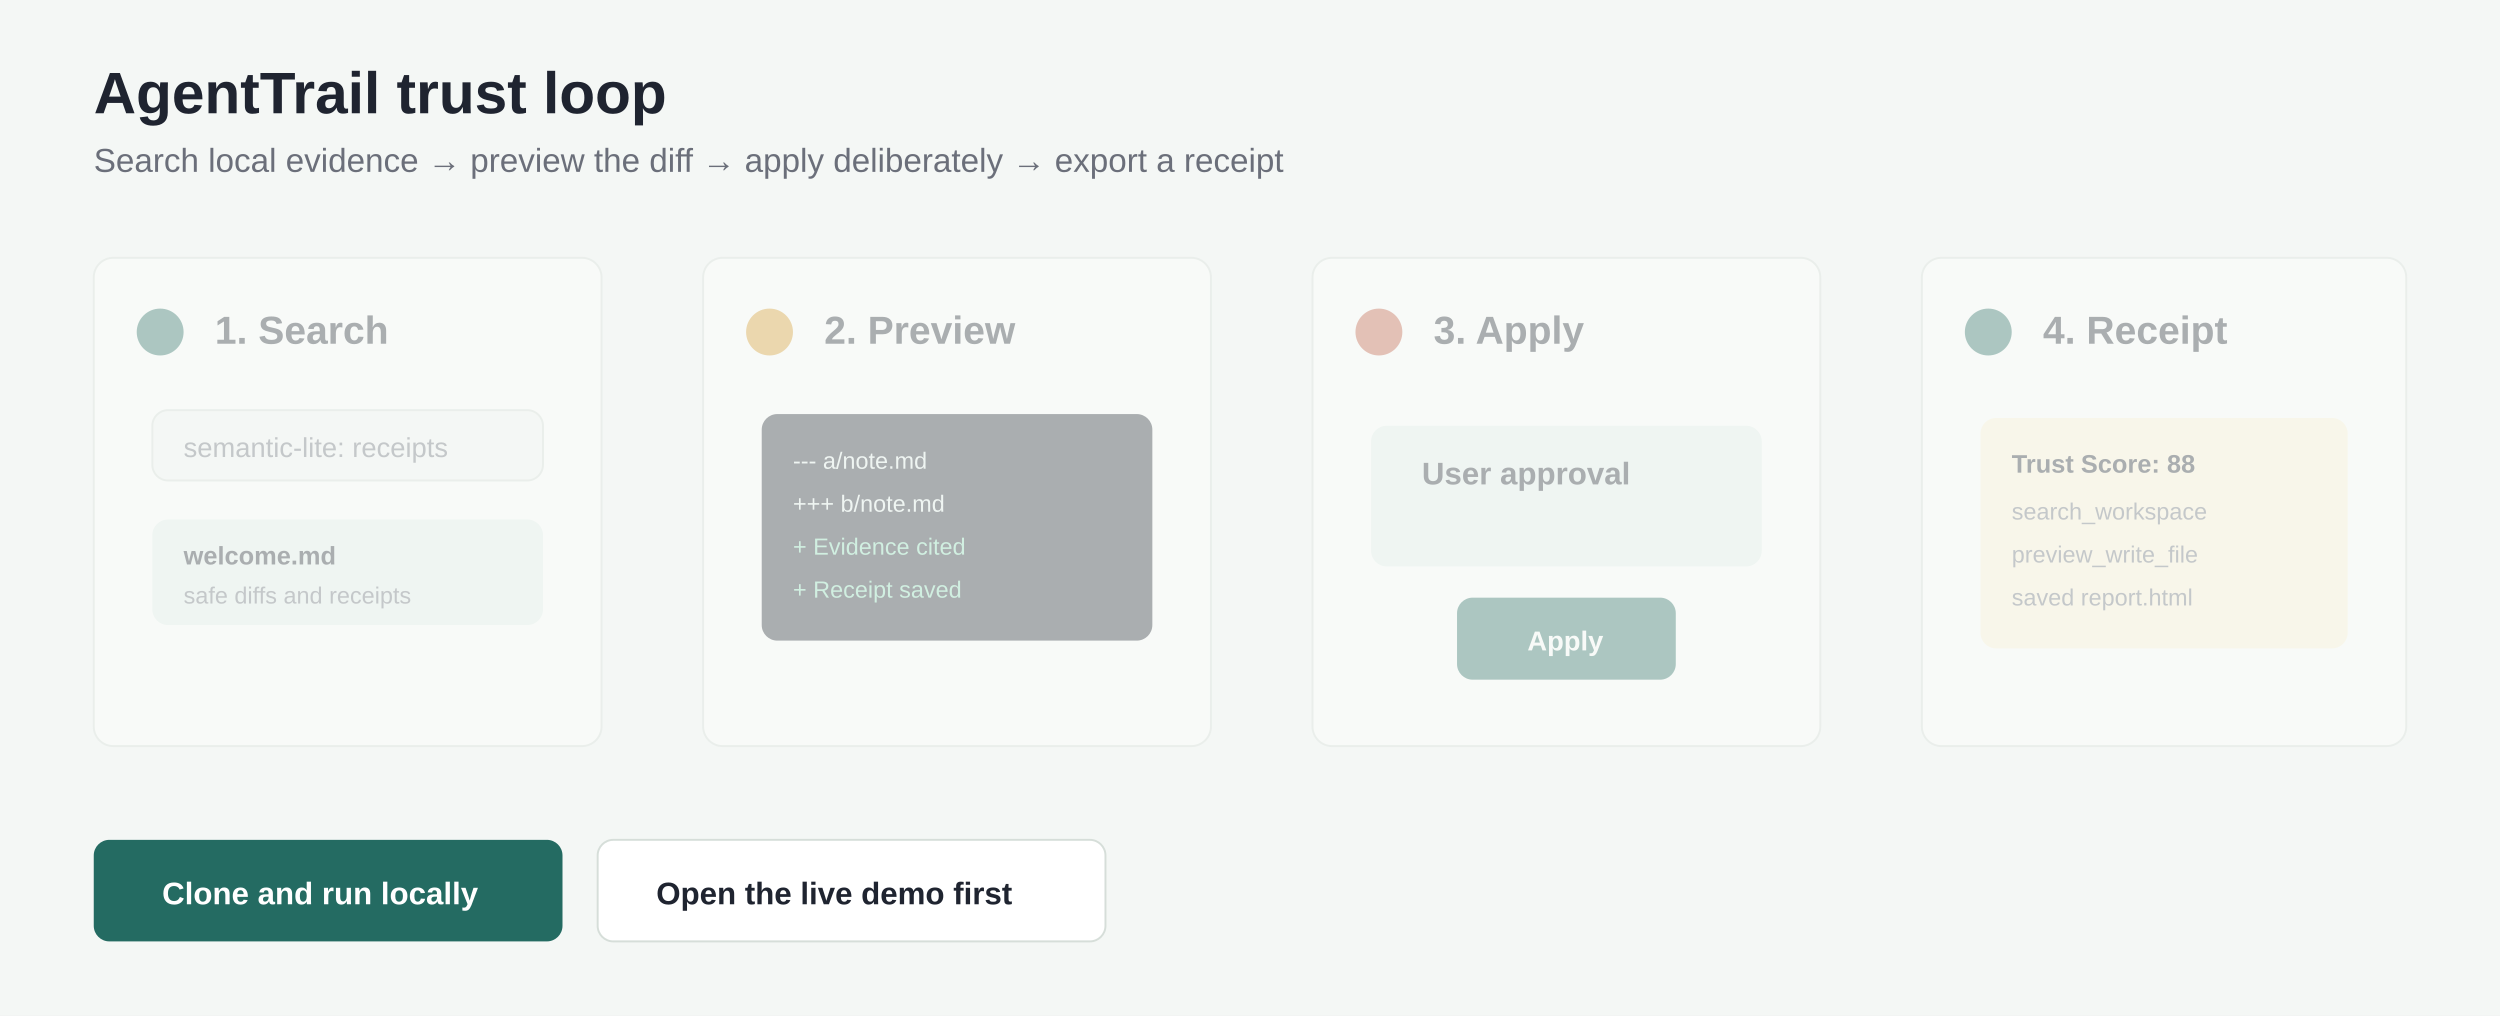
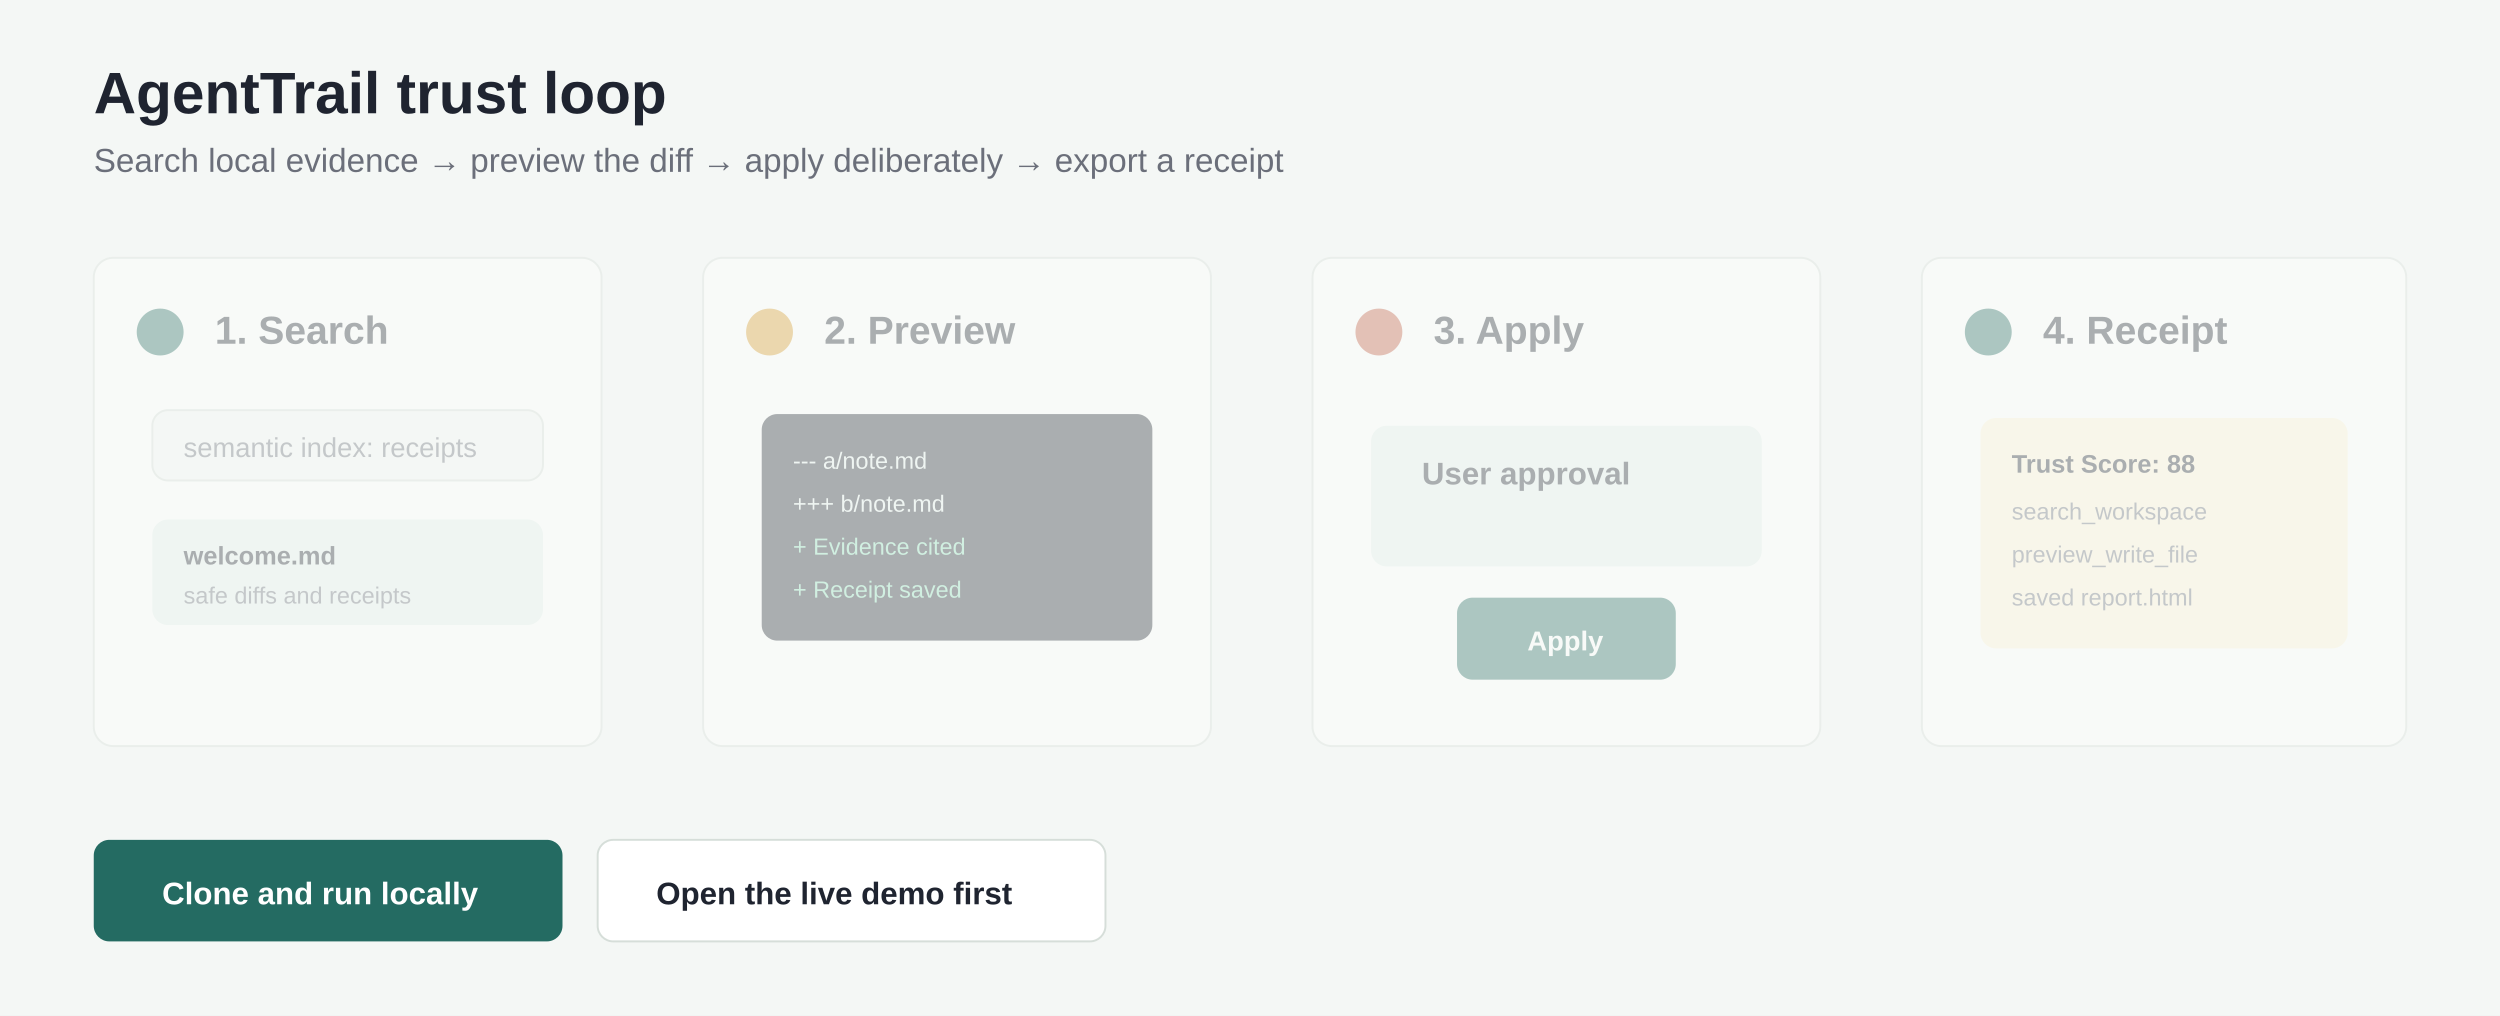
<svg xmlns="http://www.w3.org/2000/svg" width="1280" height="520" viewBox="0 0 1280 520" fill="none">
  <style>
    .bg { fill: #f4f7f5; }
    .panel { fill: #fff; stroke: #d6ded9; }
    .ink { fill: #1f2430; font-family: Arial, sans-serif; }
    .muted { fill: #6b6f7a; font-family: Arial, sans-serif; }
    .teal { fill: #246b62; }
    .soft { fill: #e4f0ed; }
    .coral { fill: #c35b43; }
    .amber { fill: #d99b2b; }
    .step { animation: pulse 8s infinite; opacity: .35; }
    #s1 { animation-delay: 0s; }
    #s2 { animation-delay: 2s; }
    #s3 { animation-delay: 4s; }
    #s4 { animation-delay: 6s; }
    @keyframes pulse {
      0%, 24% { opacity: 1; transform: translateY(-4px); }
      25%, 100% { opacity: .35; transform: translateY(0); }
    }
  </style>
  <rect class="bg" width="1280" height="520" />
  <text class="ink" x="48" y="58" font-size="30" font-weight="800">AgentTrail trust loop</text>
  <text class="muted" x="48" y="88" font-size="17">Search local evidence → preview the diff → apply deliberately → export a receipt</text>
  <g id="s1" class="step">
    <rect class="panel" x="48" y="132" width="260" height="250" rx="10" />
    <circle class="teal" cx="82" cy="170" r="12" />
    <text class="ink" x="110" y="176" font-size="20" font-weight="800">1. Search</text>
    <rect x="78" y="210" width="200" height="36" rx="8" fill="#f4f7f5" stroke="#d6ded9" />
-     <text class="muted" x="94" y="234" font-size="14">semantic-lite: receipts</text>
+     <text class="muted" x="94" y="234" font-size="14">semantic index: receipts</text>
    <rect x="78" y="266" width="200" height="54" rx="8" fill="#e4f0ed" />
    <text class="ink" x="94" y="289" font-size="13" font-weight="700">welcome.md</text>
    <text class="muted" x="94" y="309" font-size="12">safe diffs and receipts</text>
  </g>
  <g id="s2" class="step">
    <rect class="panel" x="360" y="132" width="260" height="250" rx="10" />
    <circle class="amber" cx="394" cy="170" r="12" />
    <text class="ink" x="422" y="176" font-size="20" font-weight="800">2. Preview</text>
    <rect x="390" y="212" width="200" height="116" rx="8" fill="#1f2430" />
    <text x="406" y="240" fill="#e4f0ed" font-family="Arial, sans-serif" font-size="12">--- a/note.md</text>
    <text x="406" y="262" fill="#e4f0ed" font-family="Arial, sans-serif" font-size="12">+++ b/note.md</text>
    <text x="406" y="284" fill="#8ee0bc" font-family="Arial, sans-serif" font-size="12">+ Evidence cited</text>
    <text x="406" y="306" fill="#8ee0bc" font-family="Arial, sans-serif" font-size="12">+ Receipt saved</text>
  </g>
  <g id="s3" class="step">
    <rect class="panel" x="672" y="132" width="260" height="250" rx="10" />
    <circle class="coral" cx="706" cy="170" r="12" />
    <text class="ink" x="734" y="176" font-size="20" font-weight="800">3. Apply</text>
    <rect class="soft" x="702" y="218" width="200" height="72" rx="8" />
    <text class="ink" x="728" y="248" font-size="16" font-weight="800">User approval</text>
    <rect class="teal" x="746" y="306" width="112" height="42" rx="8" />
    <text x="782" y="333" fill="#fff" font-family="Arial, sans-serif" font-size="14" font-weight="800">Apply</text>
  </g>
  <g id="s4" class="step">
    <rect class="panel" x="984" y="132" width="248" height="250" rx="10" />
    <circle class="teal" cx="1018" cy="170" r="12" />
    <text class="ink" x="1046" y="176" font-size="20" font-weight="800">4. Receipt</text>
    <rect x="1014" y="214" width="188" height="118" rx="8" fill="#fff4d8" />
    <text class="ink" x="1030" y="242" font-size="13" font-weight="800">Trust Score: 88</text>
    <text class="muted" x="1030" y="266" font-size="12">search_workspace</text>
    <text class="muted" x="1030" y="288" font-size="12">preview_write_file</text>
    <text class="muted" x="1030" y="310" font-size="12">saved report.html</text>
  </g>
  <rect class="teal" x="48" y="430" width="240" height="52" rx="8" />
  <text x="83" y="463" fill="#fff" font-family="Arial, sans-serif" font-size="16" font-weight="800">Clone and run locally</text>
  <rect class="panel" x="306" y="430" width="260" height="52" rx="8" />
  <text class="ink" x="336" y="463" font-size="16" font-weight="800">Open the live demo first</text>
</svg>
